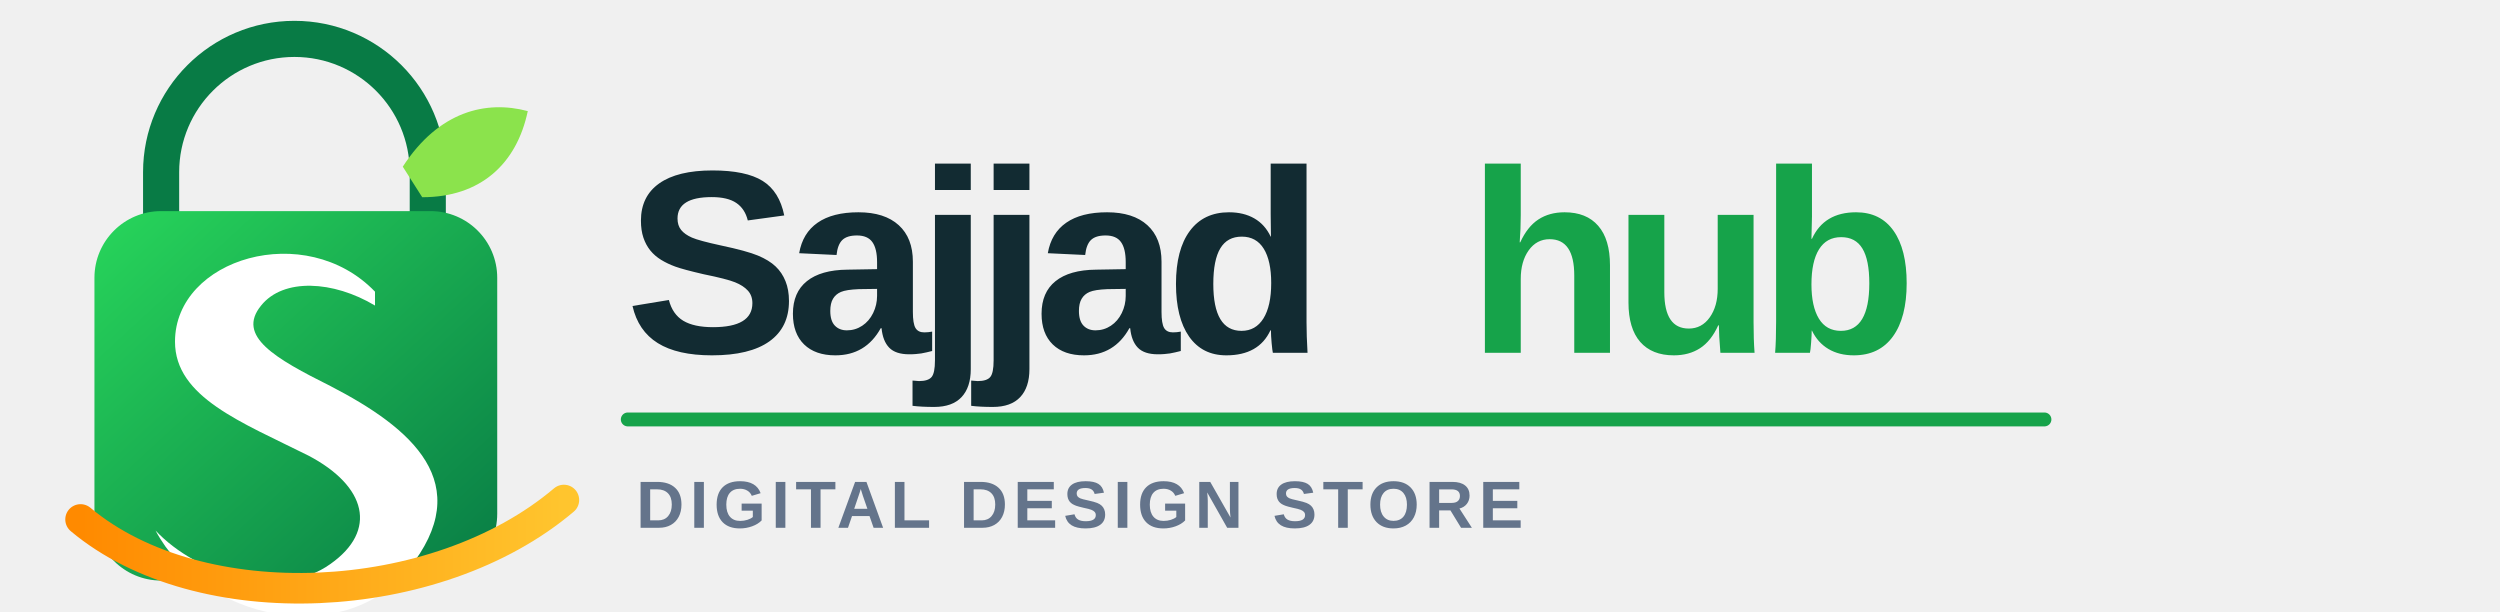
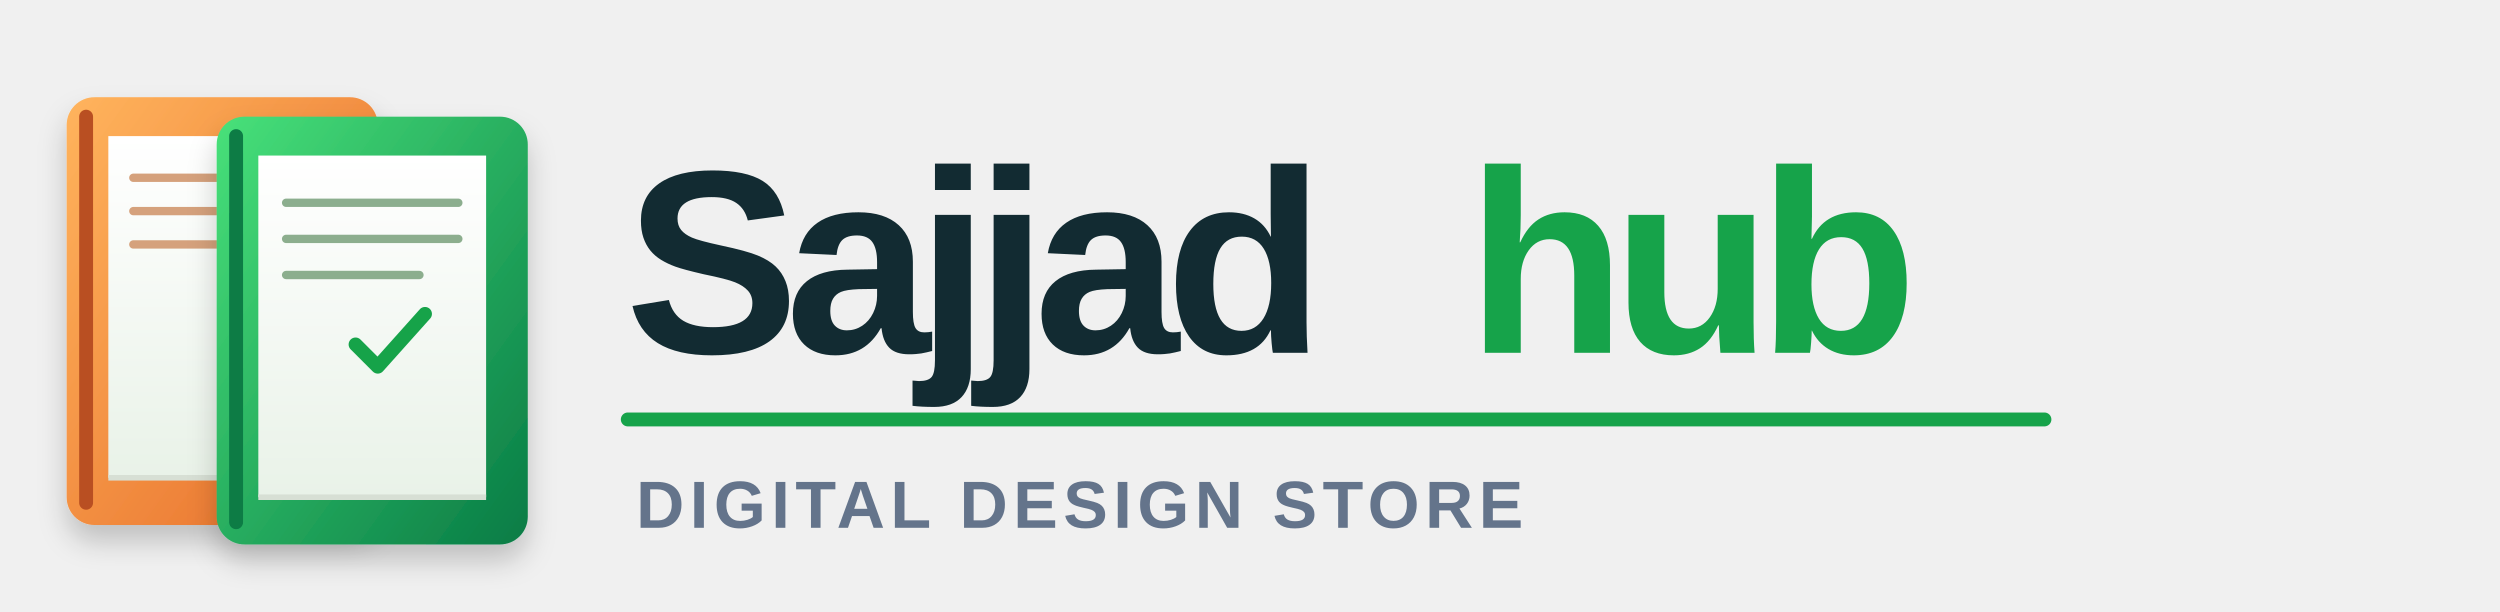
- <svg xmlns="http://www.w3.org/2000/svg" width="900" height="220" viewBox="0 0 900 220">
+ <svg xmlns="http://www.w3.org/2000/svg" width="900" height="220" viewBox="0 0 900 220" role="img" aria-labelledby="logoTitle logoDesc">
  <defs>
-     <linearGradient id="bag" x1="0" y1="0" x2="1" y2="1">
-       <stop stop-color="#28d65b" />
+     <linearGradient id="backCover" x1="0" y1="0" x2="1" y2="1">
+       <stop stop-color="#ffb45d" />
+       <stop offset="1" stop-color="#e66a27" />
+     </linearGradient>
+     <linearGradient id="frontCover" x1="0" y1="0" x2="1" y2="1">
+       <stop stop-color="#48e17a" />
      <stop offset="1" stop-color="#087b45" />
    </linearGradient>
-     <linearGradient id="swoosh" x1="0" y1="0" x2="1" y2="0">
-       <stop stop-color="#ff8a00" />
-       <stop offset="1" stop-color="#ffc52e" />
+     <linearGradient id="pages" x1="0" y1="0" x2="0" y2="1">
+       <stop stop-color="#fff" />
+       <stop offset="1" stop-color="#e9f2e8" />
    </linearGradient>
+     <filter id="bookShadow" x="-35%" y="-25%" width="180%" height="170%">
+       <feGaussianBlur in="SourceAlpha" stdDeviation="5" />
+       <feOffset dy="6" />
+       <feComponentTransfer>
+         <feFuncA type="linear" slope=".2" />
+       </feComponentTransfer>
+       <feMerge>
+         <feMergeNode />
+         <feMergeNode in="SourceGraphic" />
+       </feMerge>
+     </filter>
  </defs>
-   <g transform="translate(14 14)">
-     <path d="M44 65V48a48 48 0 0 1 96 0v17" fill="none" stroke="#087b45" stroke-width="13" stroke-linecap="round" />
-     <rect x="20" y="62" width="145" height="133" rx="24" fill="url(#bag)" />
-     <path d="M121 91c-25-26-72-12-72 18 0 20 24 29 48 41 21 11 25 27 8 39-18 13-48 4-63-12 17 32 67 43 91 14 25-31 1-51-28-66-20-10-34-18-25-29 8-10 26-9 41 0z" fill="#fff" />
-     <path d="M15 173c43 36 128 32 174-7" fill="none" stroke="url(#swoosh)" stroke-width="11" stroke-linecap="round" />
-     <path d="M131 46c13-20 30-24 45-20-4 19-17 31-38 31" fill="#8be34c" />
+   <style>
+   .logo-book{transform-box:fill-box;transform-origin:center;filter:url(#bookShadow);will-change:transform}
+   .logo-book-back{animation:logoBookBack 5.2s ease-in-out infinite}
+   .logo-book-front{animation:logoBookFront 4.6s ease-in-out infinite}
+   @keyframes logoBookBack{0%,100%{transform:rotate(-11deg) translateY(0)}50%{transform:rotate(-11deg) translateY(-10px)}}
+   @keyframes logoBookFront{0%,100%{transform:rotate(8deg) translateY(0)}50%{transform:rotate(8deg) translateY(-13px)}}
+   @media(prefers-reduced-motion:reduce){.logo-book{animation:none!important;will-change:auto}}
+ </style>
+   <g class="logo-book logo-book-back">
+     <rect x="24" y="35" width="112" height="154" rx="10" fill="url(#backCover)" />
+     <path d="M39 49h82v123H39z" fill="url(#pages)" />
+     <path d="M48 64h62M48 76h62M48 88h49" fill="none" stroke="#d5a17b" stroke-width="3" stroke-linecap="round" />
+     <path d="M31 42v139" stroke="#b94f20" stroke-width="5" stroke-linecap="round" />
+     <path d="M39 172h82" stroke="#d7dfd4" stroke-width="2" />
+   </g>
+   <g class="logo-book logo-book-front">
+     <rect x="78" y="42" width="112" height="154" rx="10" fill="url(#frontCover)" />
+     <path d="M93 56h82v123H93z" fill="url(#pages)" />
+     <path d="M103 73h62M103 86h62M103 99h48" fill="none" stroke="#8cae8e" stroke-width="3" stroke-linecap="round" />
+     <path d="M85 49v139" stroke="#087b45" stroke-width="5" stroke-linecap="round" />
+     <path d="M93 179h82" stroke="#d7dfd4" stroke-width="2" />
+     <path d="M128 124l8 8 17-19" fill="none" stroke="#16a34a" stroke-width="5" stroke-linecap="round" stroke-linejoin="round" />
  </g>
  <text x="225" y="127" font-family="Arial,sans-serif" font-size="94" font-weight="800" letter-spacing="-5" fill="#122b32">Sajjad</text>
  <text x="528" y="127" font-family="Arial,sans-serif" font-size="94" font-weight="800" letter-spacing="-5" fill="#16a34a">hub</text>
  <path d="M226 151h510" stroke="#16a34a" stroke-width="5" stroke-linecap="round" />
  <text x="229" y="190" font-family="Arial,sans-serif" font-size="24" font-weight="600" letter-spacing="2" fill="#64748b">DIGITAL DESIGN STORE</text>
</svg>
